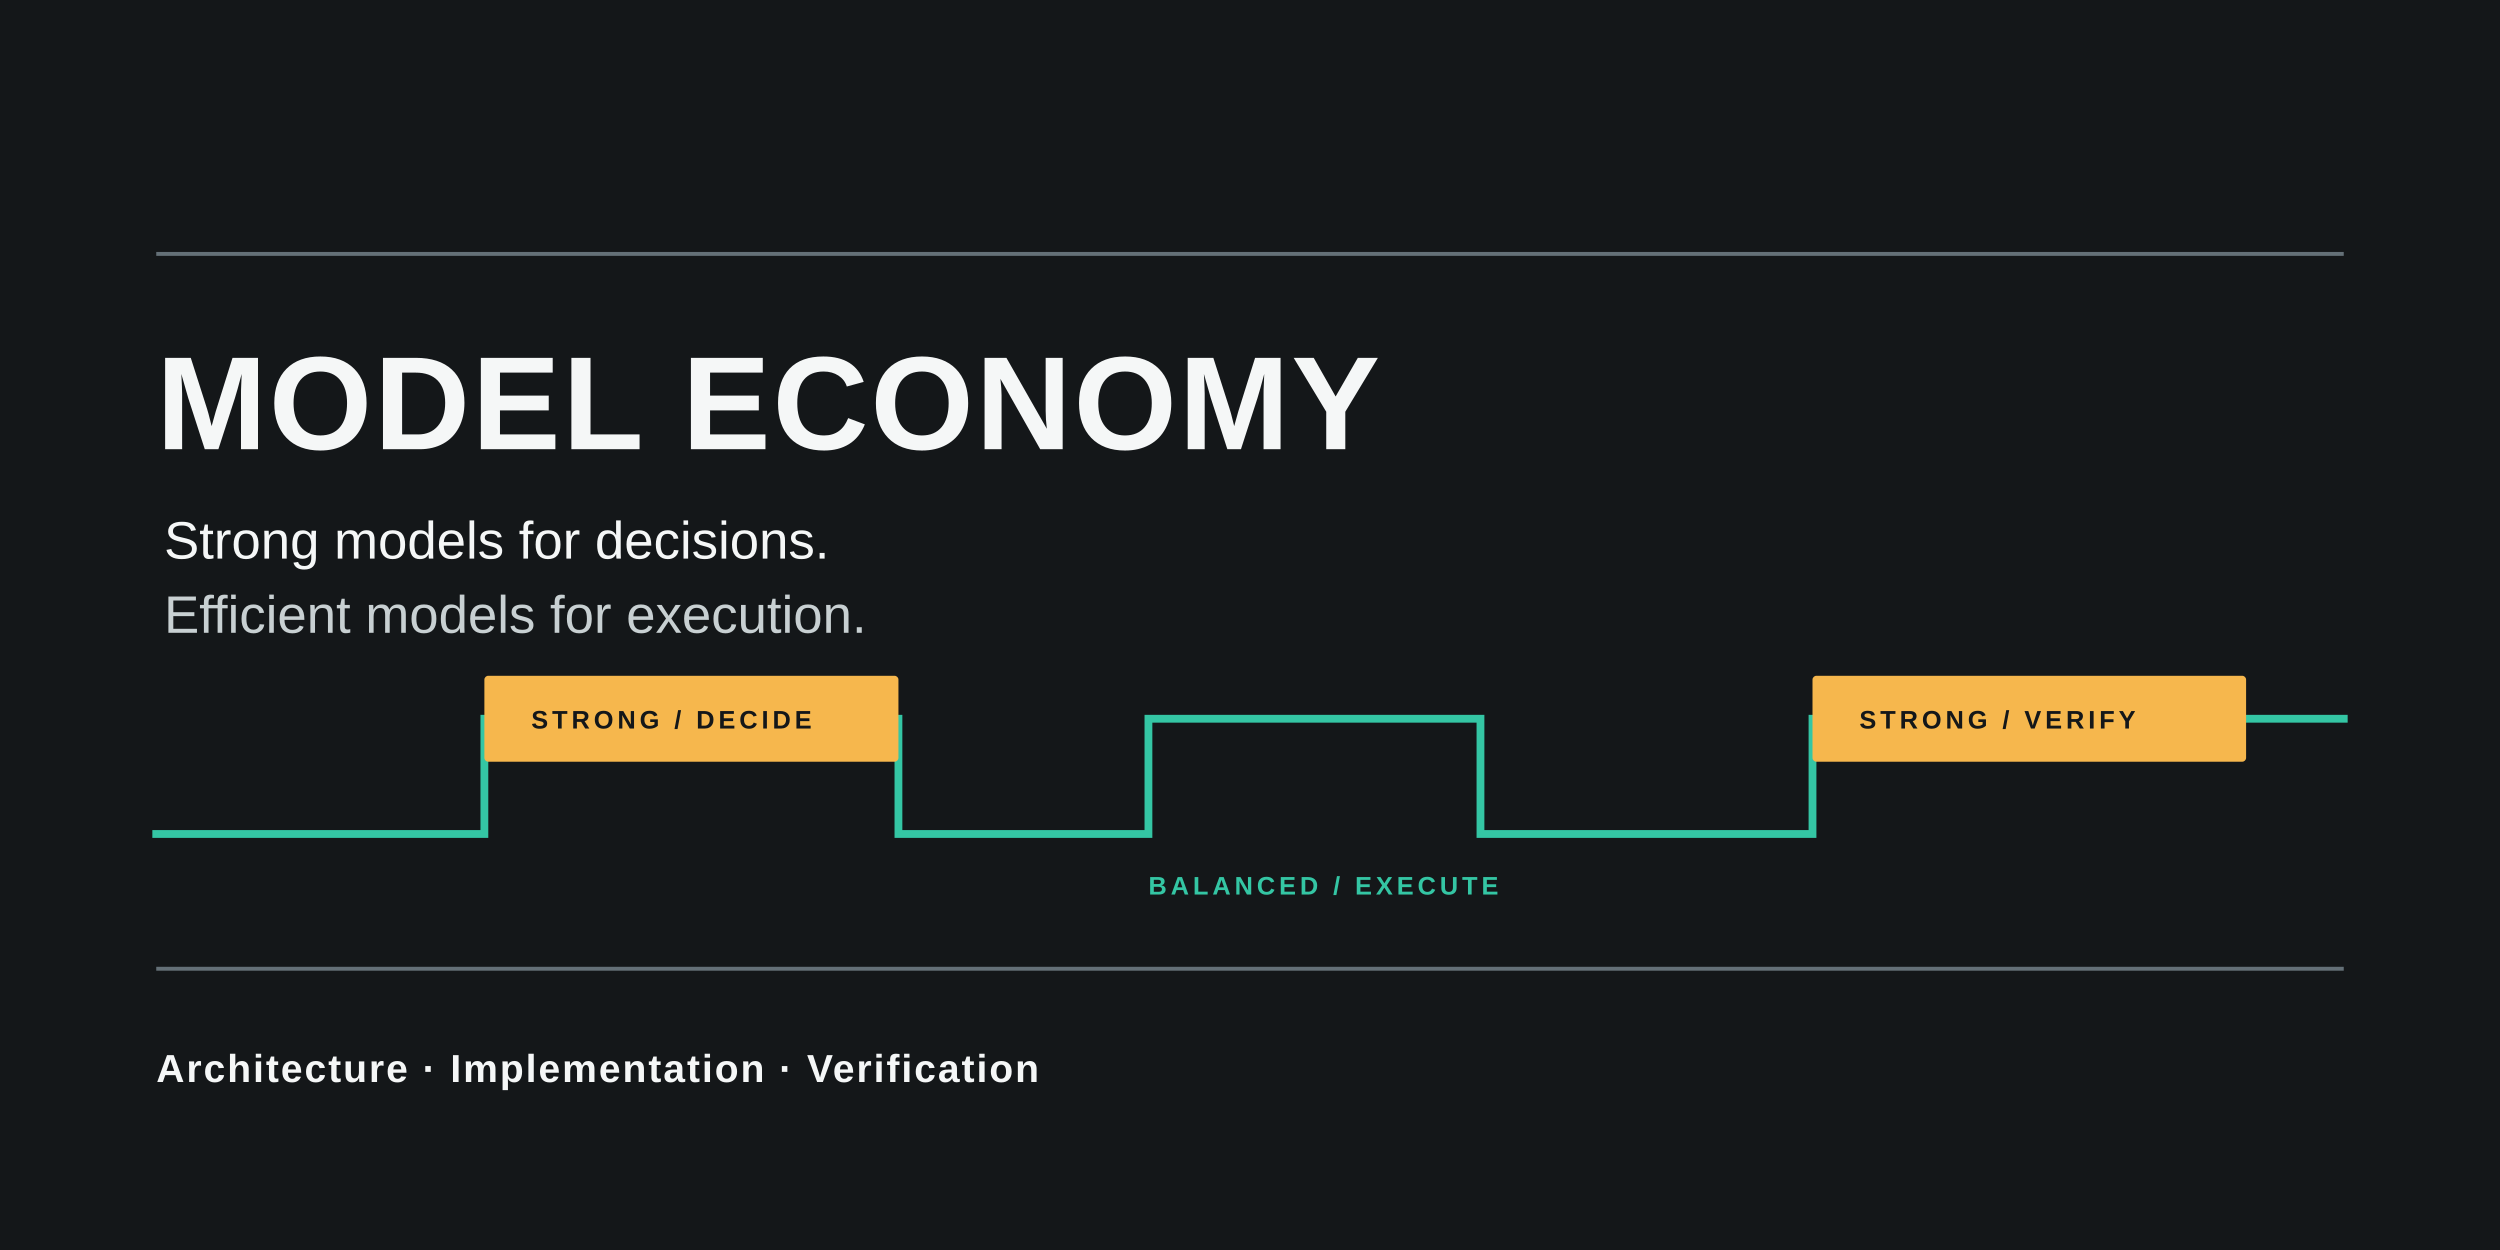
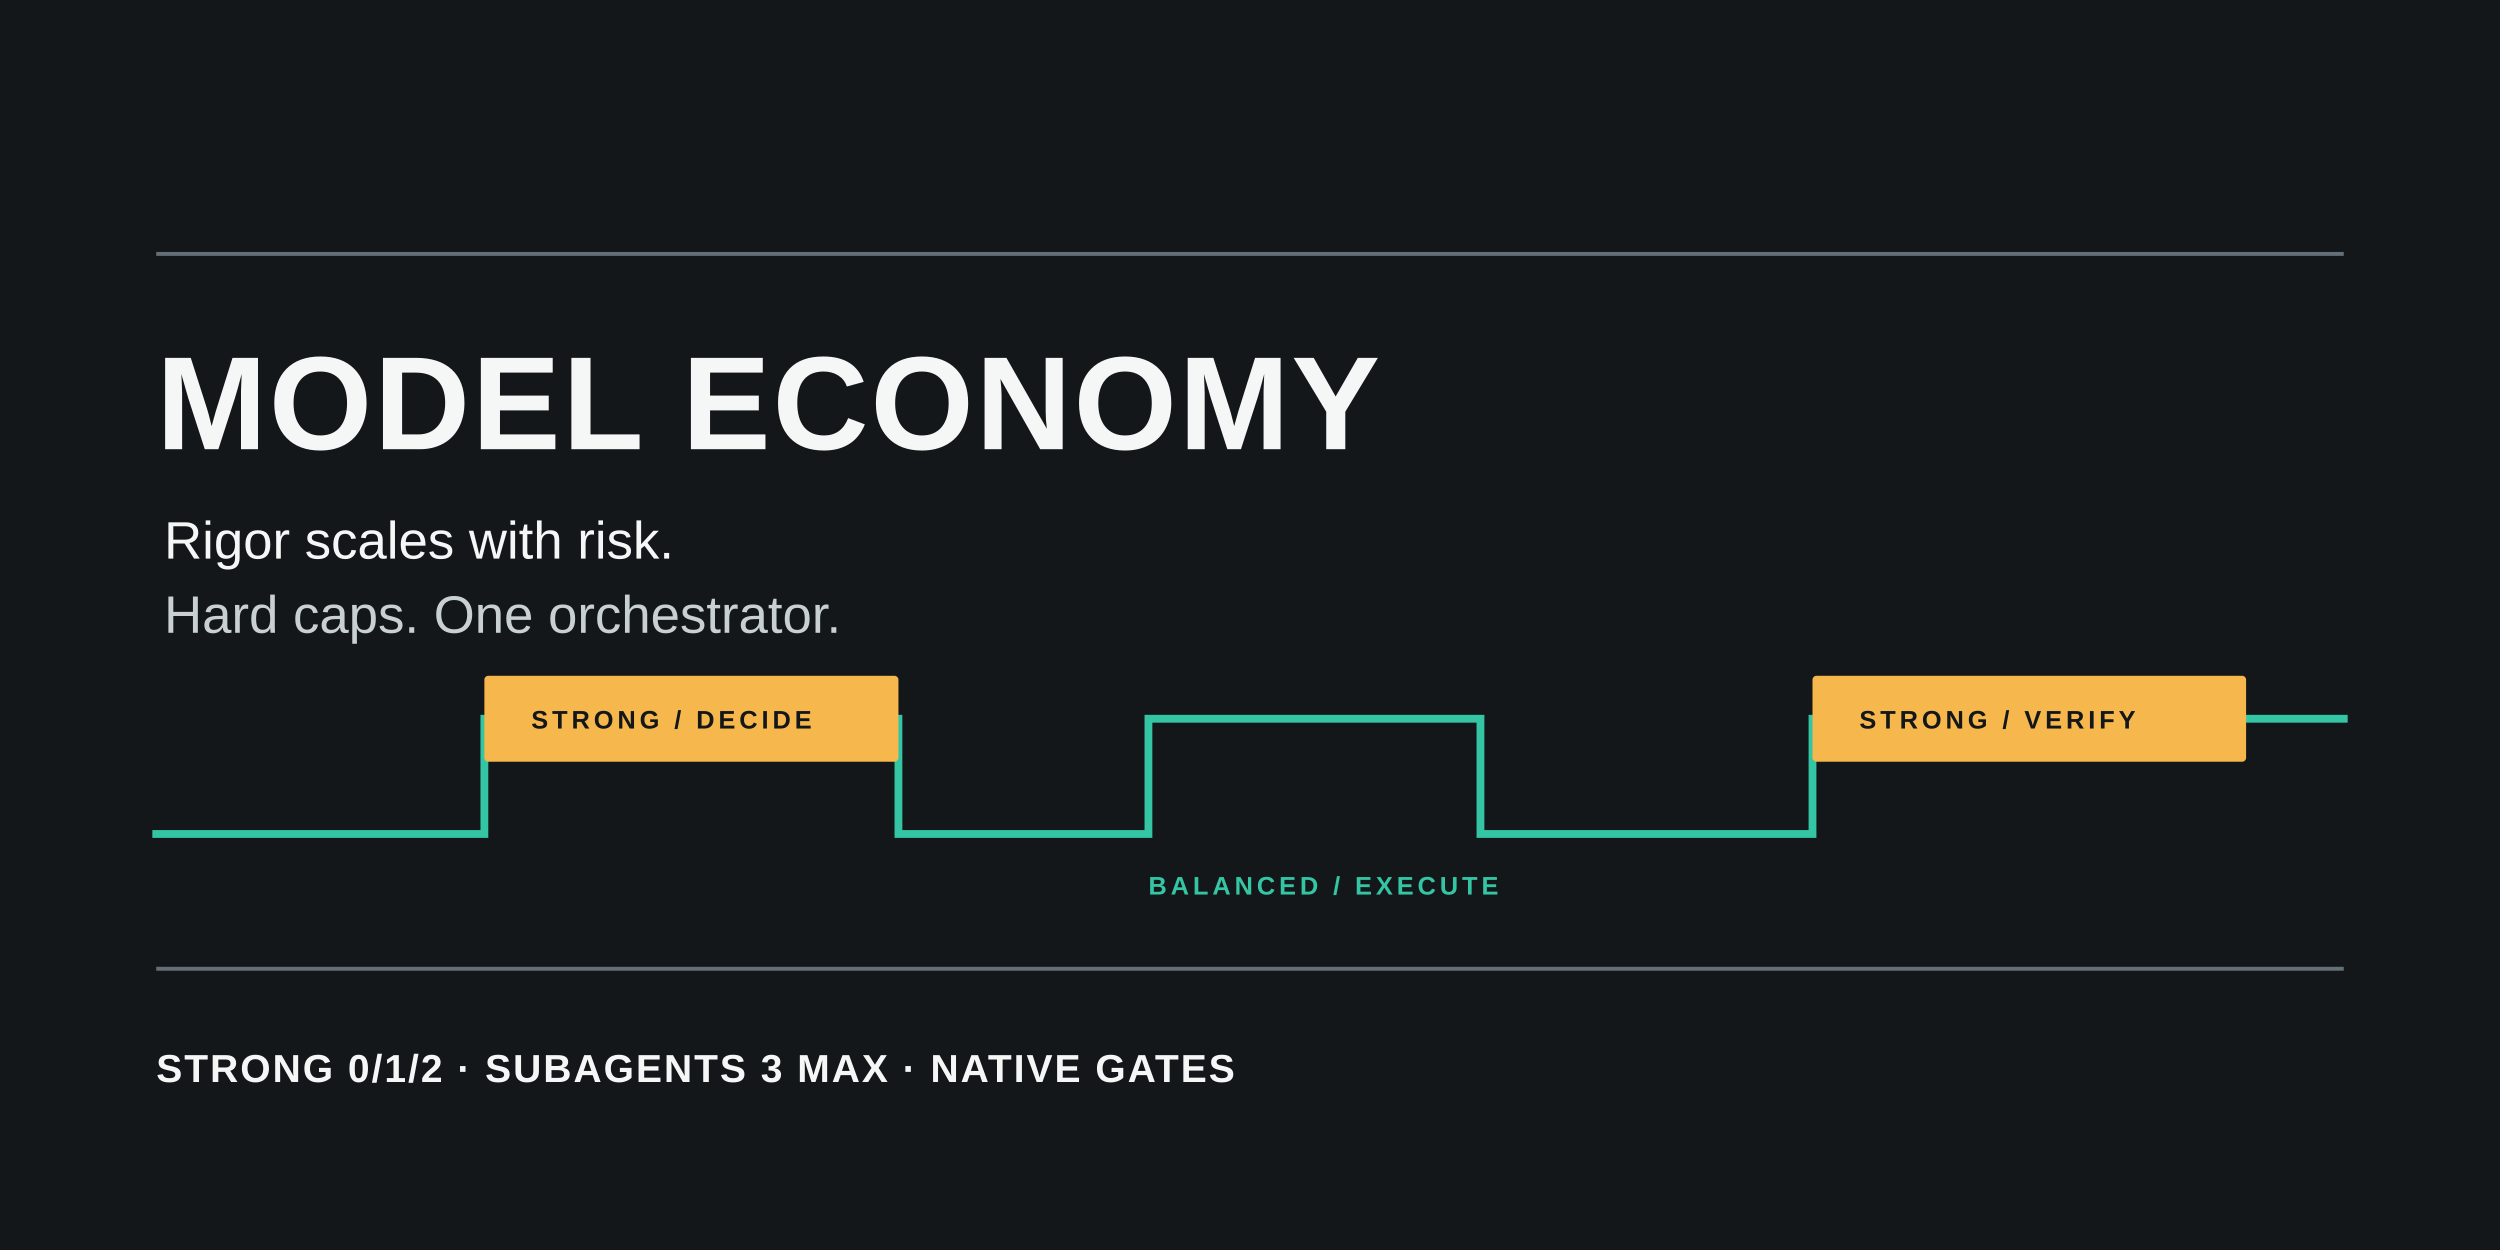
<svg xmlns="http://www.w3.org/2000/svg" width="1280" height="640" viewBox="0 0 1280 640" role="img" aria-labelledby="title description">
  <rect width="1280" height="640" fill="#141719" />
  <path d="M80 130H1200" fill="none" stroke="#647077" stroke-width="2" />
  <path d="M80 496H1200" fill="none" stroke="#647077" stroke-width="2" />
  <g fill="none" stroke="#34C6A4" stroke-width="4" stroke-linecap="square">
    <path d="M80 427H248V368H460V427H588V368H758V427H928V368H1200" />
  </g>
  <g fill="#F6B74D">
    <rect id="decide-badge" x="248" y="346" width="212" height="44" rx="2" />
    <rect id="verify-badge" x="928" y="346" width="222" height="44" rx="2" />
  </g>
  <g fill="#141719" font-family="Arial, Helvetica, sans-serif" font-size="13" font-weight="700" letter-spacing="2">
    <text data-fit="decide-badge" x="272" y="373" font-size="13">STRONG / DECIDE</text>
    <text data-fit="verify-badge" x="952" y="373" font-size="13">STRONG / VERIFY</text>
  </g>
  <g fill="#F5F7F7" font-family="Arial, Helvetica, sans-serif">
    <text x="80" y="230" font-size="68" font-weight="700" letter-spacing="1">MODEL ECONOMY</text>
-     <text x="84" y="286" font-size="27">Strong models for decisions.</text>
-     <text x="84" y="324" font-size="27" fill="#C8D0D2">Efficient models for execution.</text>
-     <text x="80" y="554" font-size="20" font-weight="700" letter-spacing="1">Architecture · Implementation · Verification</text>
+     <text x="84" y="286" font-size="27">Rigor scales with risk.</text>
+     <text x="84" y="324" font-size="27" fill="#C8D0D2">Hard caps. One orchestrator.</text>
+     <text x="80" y="554" font-size="20" font-weight="700" letter-spacing="1">STRONG 0/1/2 · SUBAGENTS 3 MAX · NATIVE GATES</text>
  </g>
  <text x="588" y="458" fill="#34C6A4" font-family="Arial, Helvetica, sans-serif" font-size="13" font-weight="700" letter-spacing="2">BALANCED / EXECUTE</text>
</svg>
